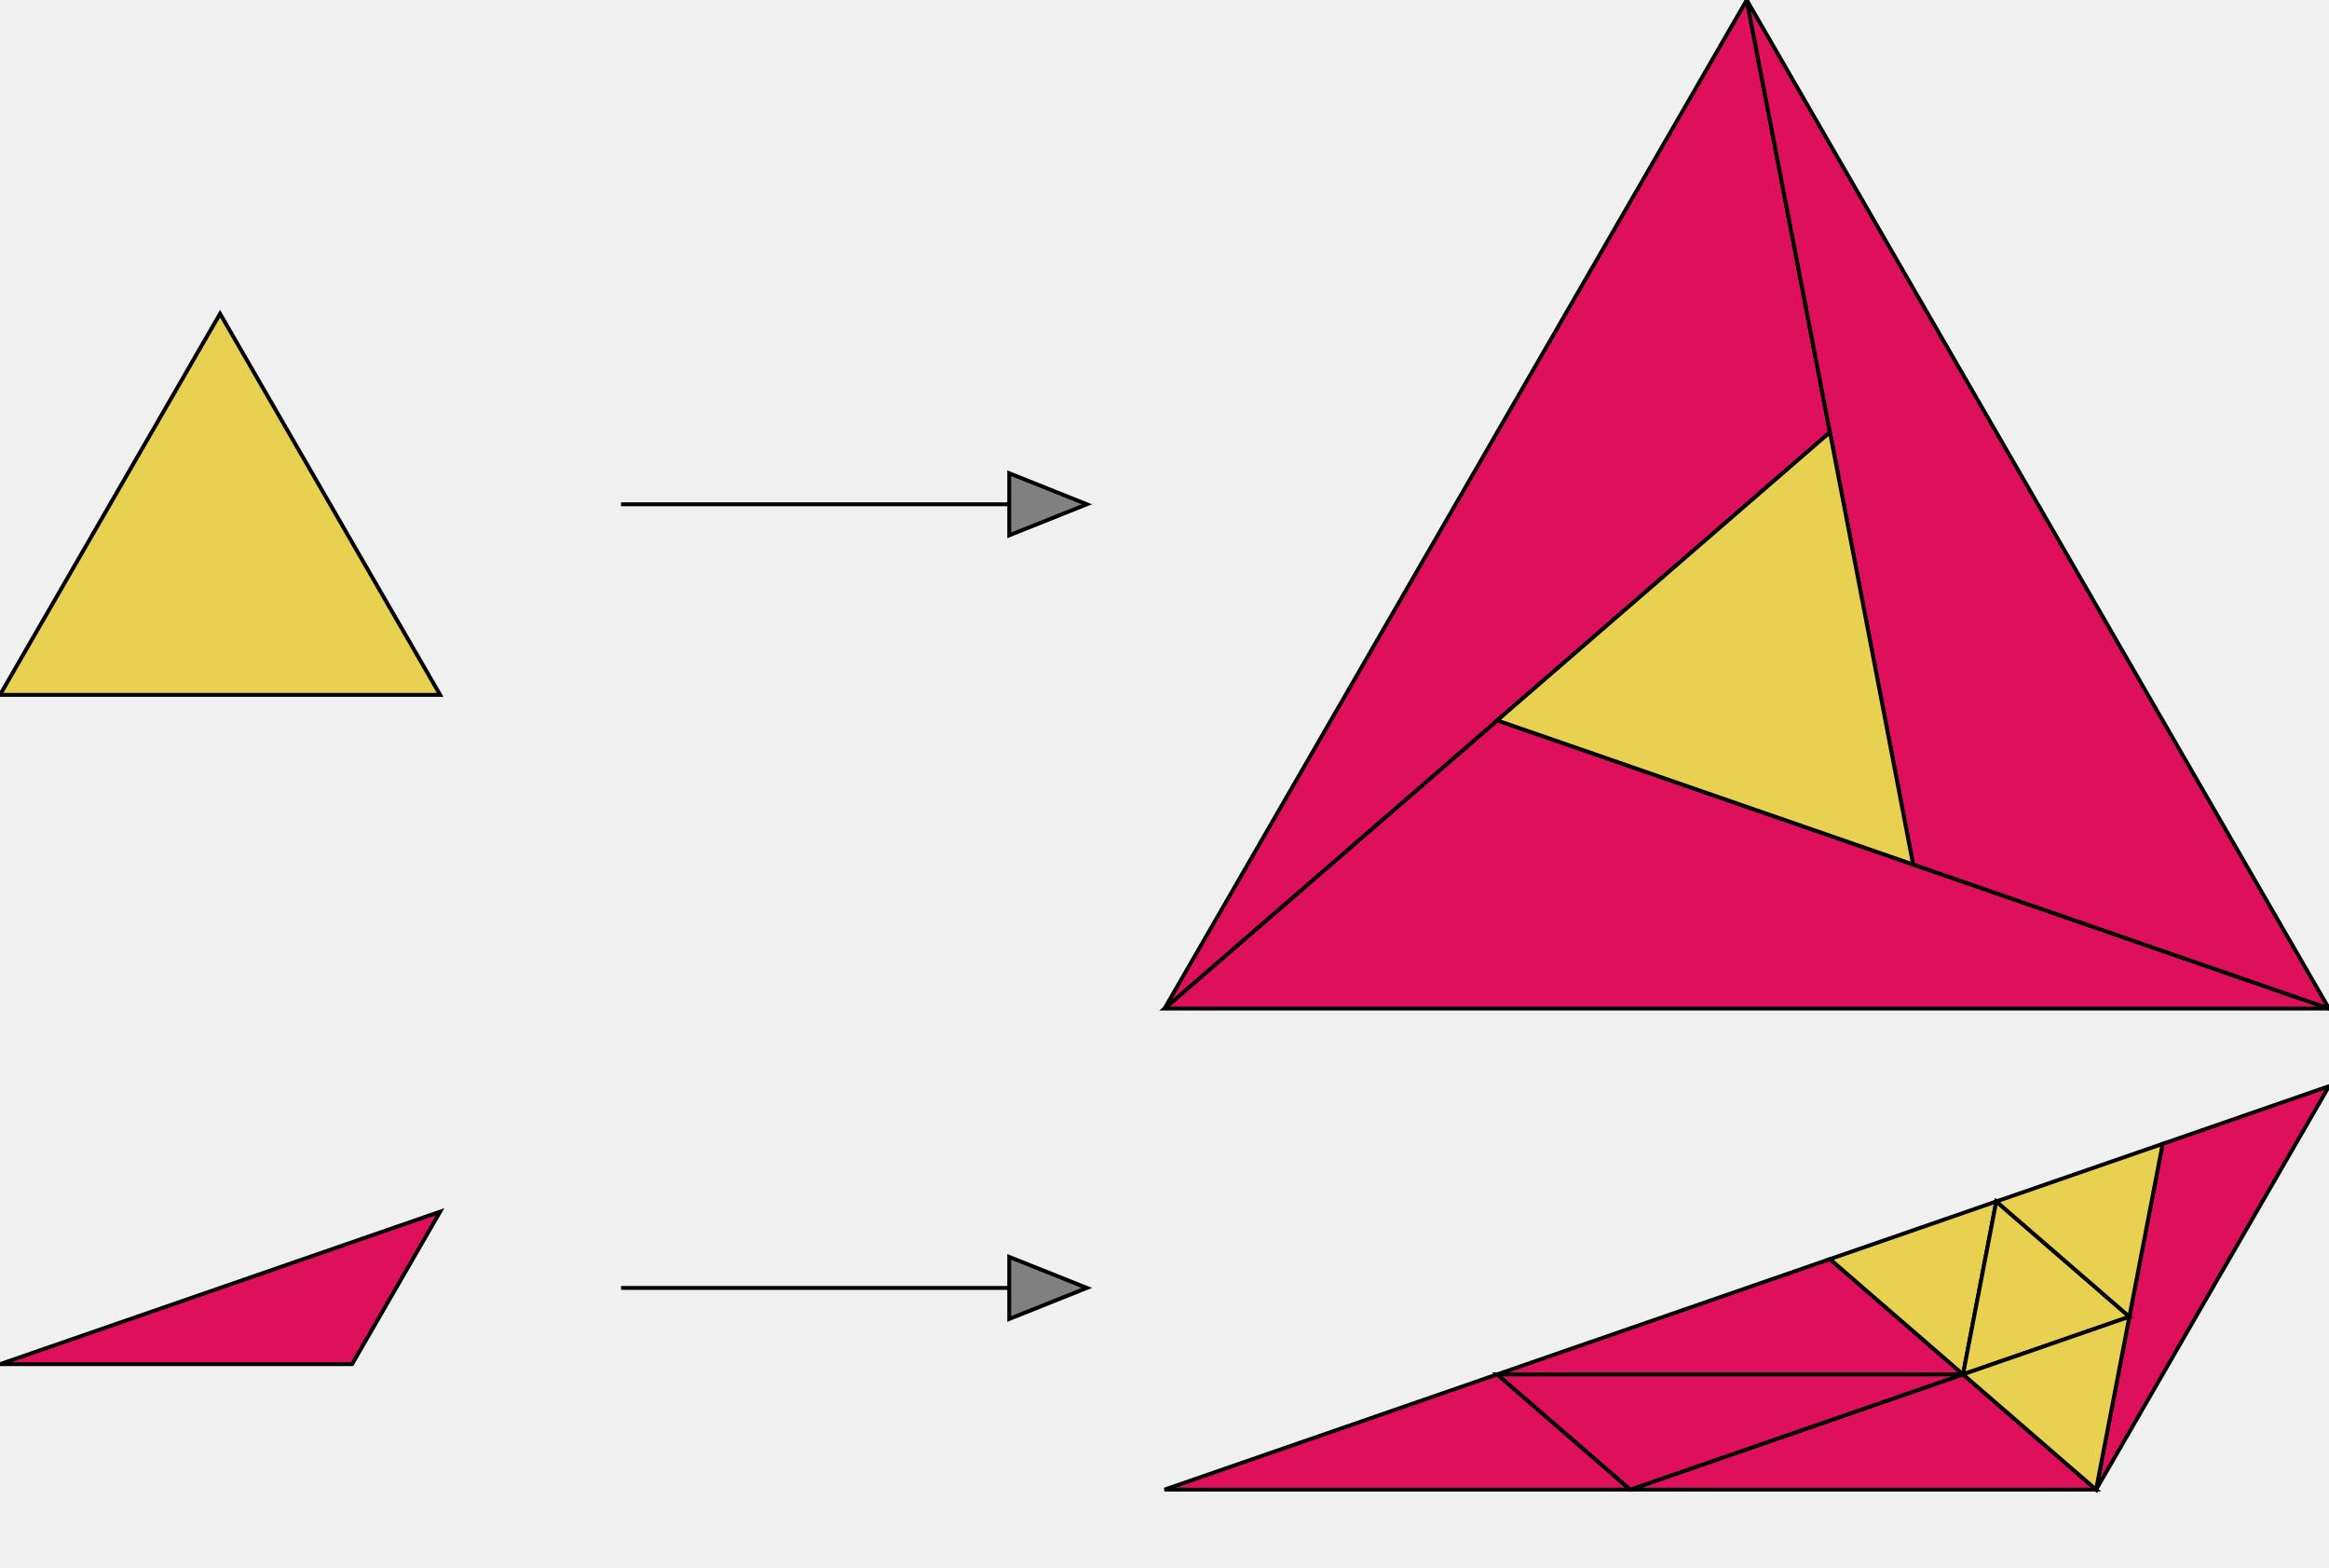
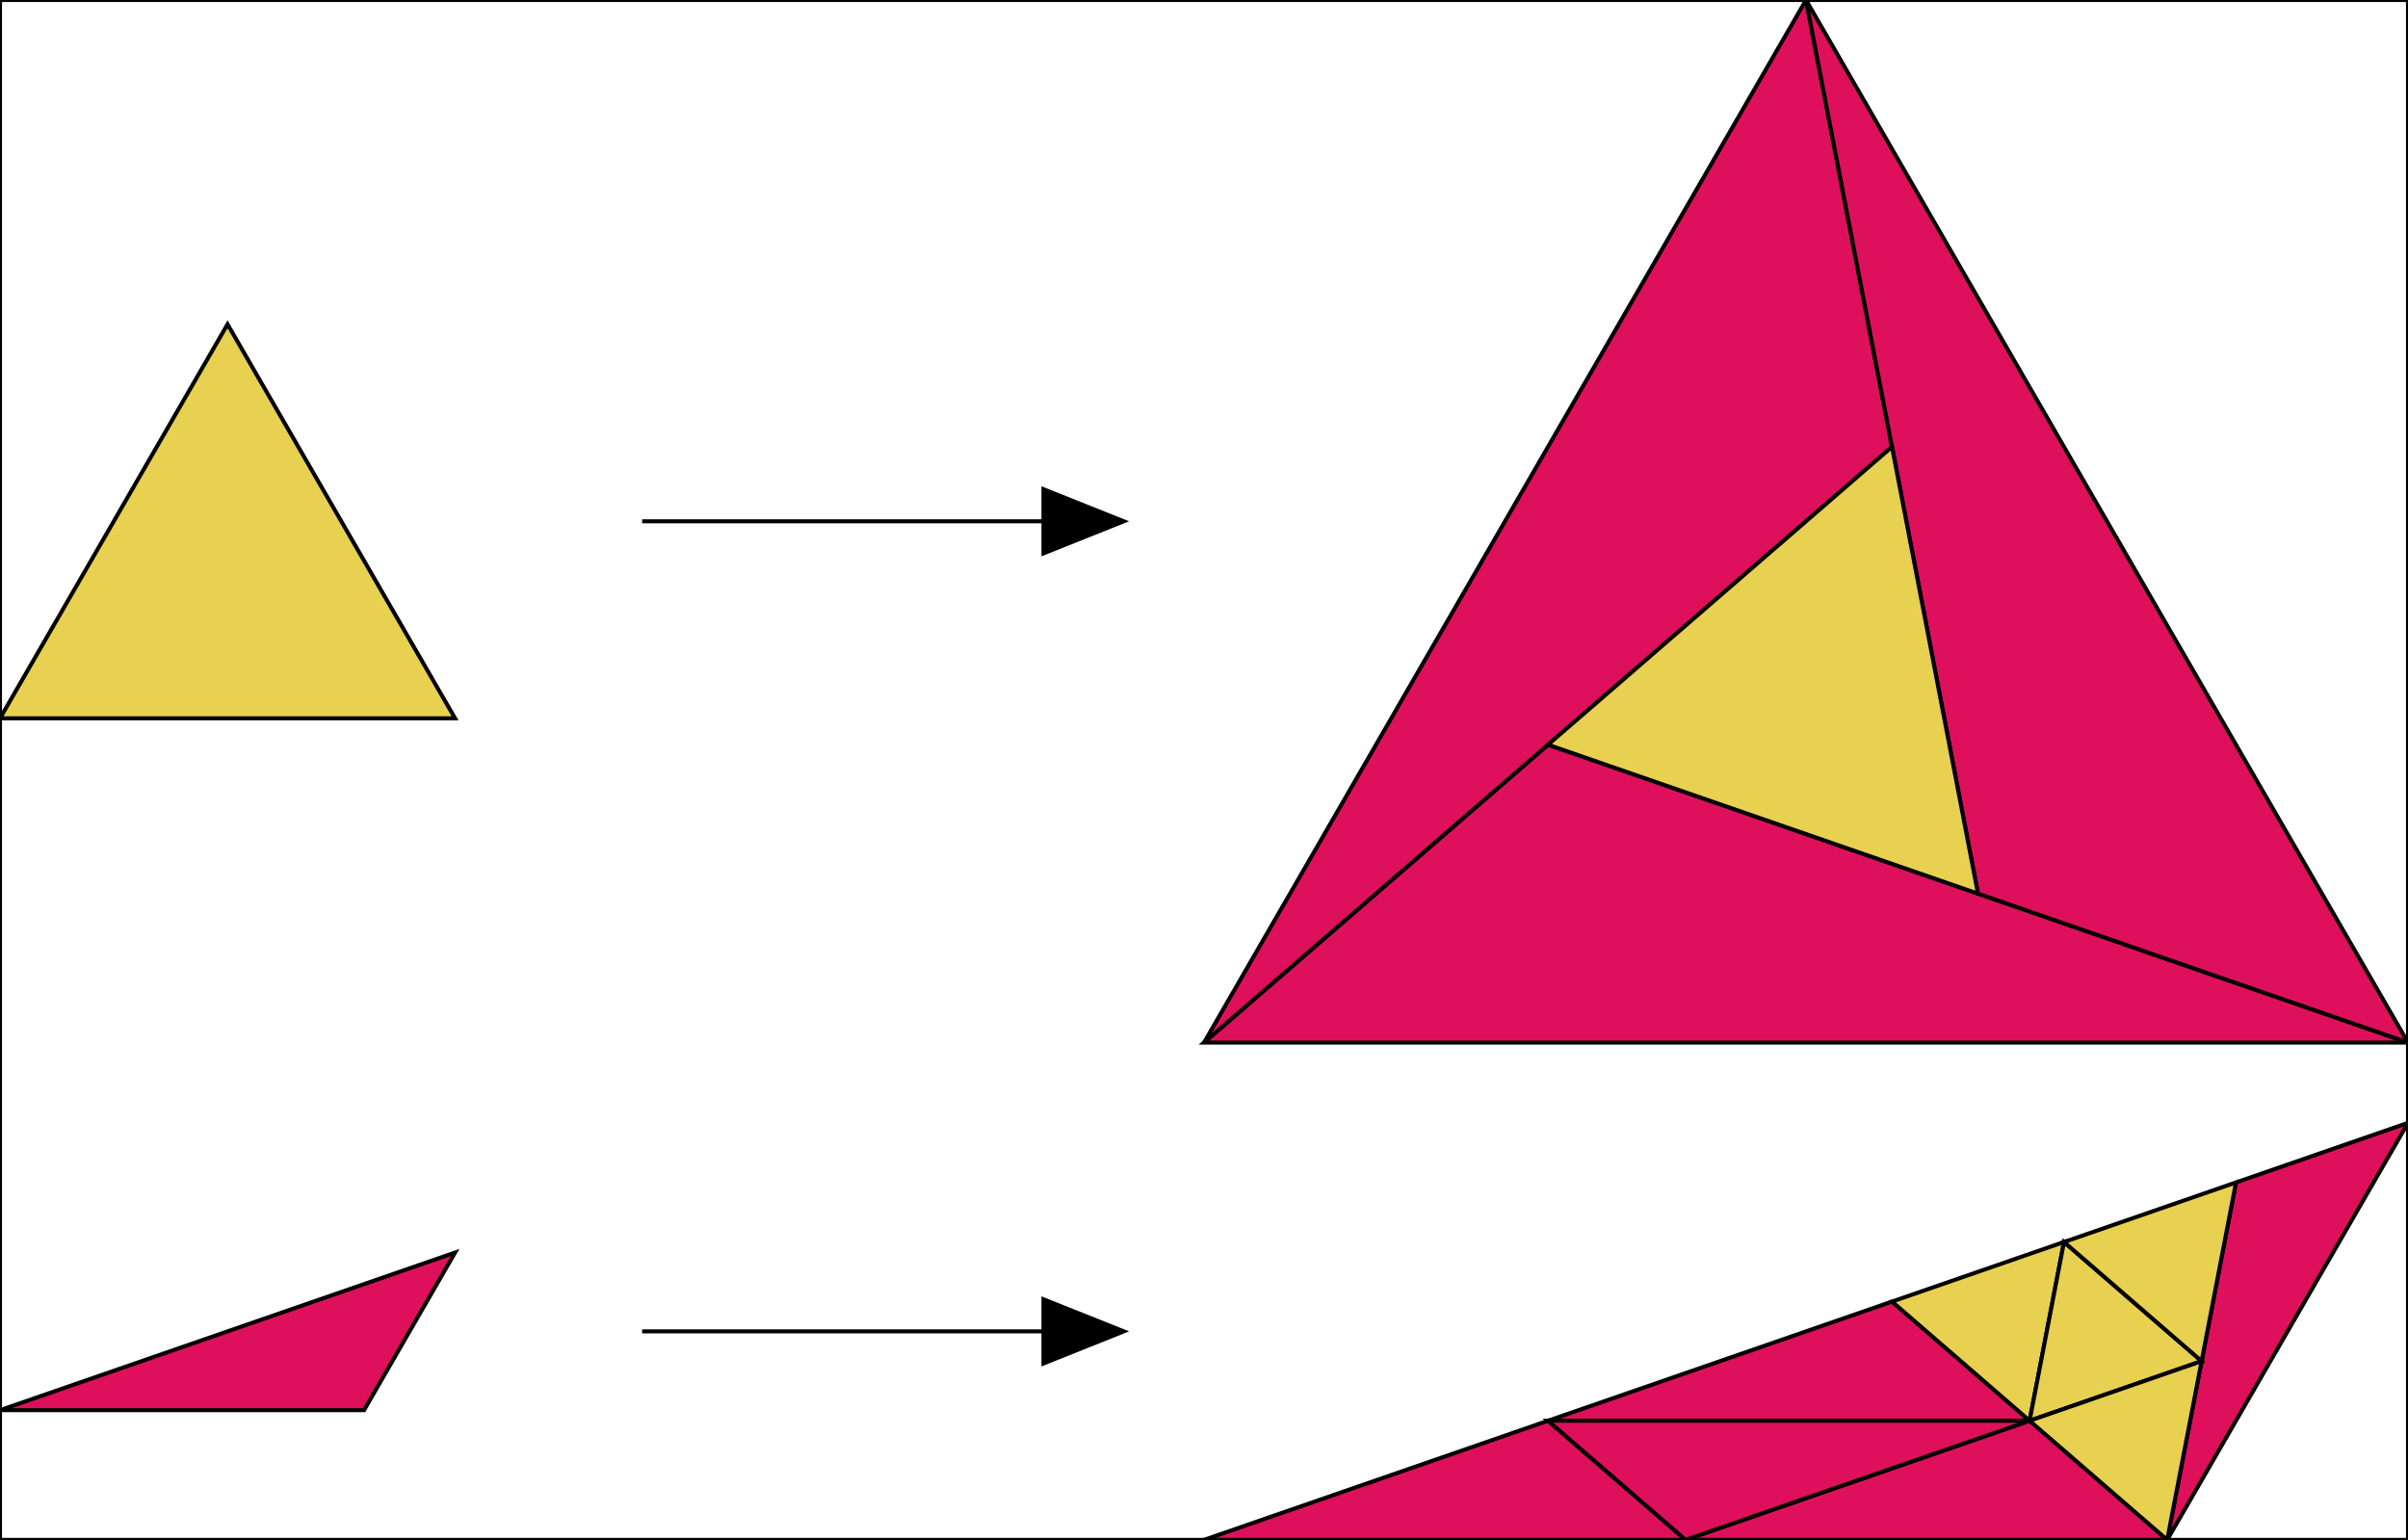
- <svg xmlns="http://www.w3.org/2000/svg" baseProfile="full" height="201.865" version="1.1" width="300">
+ <svg xmlns="http://www.w3.org/2000/svg" baseProfile="full" height="191.865" version="1.1" width="300">
  <defs>
    <style type="text/css">
* {
  stroke: black;
  stroke-width: 0.5px;
}
#T1 {
  fill: #E8D050;
}
#T2 {
  fill: #DE105B;
}
</style>
  </defs>
-   <polyline points="80,64.952 130,64.952" stroke="grey" stroke-width="2" />
-   <polygon fill="grey" points="130,64.952 130,68.952 140,64.952 130,60.952" stroke-width="0" />
-   <polyline points="80,165.885 130,165.885" stroke="grey" stroke-width="2" />
-   <polygon fill="grey" points="130,165.885 130,169.885 140,165.885 130,161.885" stroke-width="0" />
+   <rect fill="white" height="191.865" width="300" x="0" y="0" />
+   <polyline points="80,64.952 130,64.952" stroke="black" stroke-width="2" />
+   <polygon fill="black" points="130,64.952 130,68.952 140,64.952 130,60.952" />
+   <polyline points="80,165.885 130,165.885" stroke="black" stroke-width="2" />
+   <polygon fill="black" points="130,165.885 130,169.885 140,165.885 130,161.885" />
  <g id="T2">
    <polygon points="300.0,129.904 192.857,92.788 150.0,129.904" />
    <polygon points="150.0,129.904 235.714,55.673 225.0,-5.684341886080802e-14" />
    <polygon points="225.0,0.0 246.429,111.346 300.0,129.904" />
    <polygon points="150.0,191.865 192.857,177.019 210.0,191.865" />
    <polygon points="192.857,177.019 235.714,162.173 252.857,177.019" />
    <polygon points="210.0,191.865 252.857,177.019 270.0,191.865" />
    <polygon points="252.857,177.019 210.0,191.865 192.857,177.019" />
    <polygon points="270.0,191.865 278.571,147.327 300.0,139.904" />
    <polygon points="0.0,175.704 45.356,175.704 56.695,156.065" />
  </g>
  <g id="T1">
    <polygon points="192.857,92.788 235.714,55.673 246.429,111.346" />
    <polygon points="0.0,89.501 28.347,40.402 56.695,89.501" />
    <polygon points="252.857,177.019 235.714,162.173 257.143,154.75" />
    <polygon points="257.143,154.75 274.286,169.596 252.857,177.019" />
    <polygon points="274.286,169.596 257.143,154.75 278.571,147.327" />
    <polygon points="270.0,191.865 252.857,177.019 274.286,169.596" />
  </g>
</svg>
